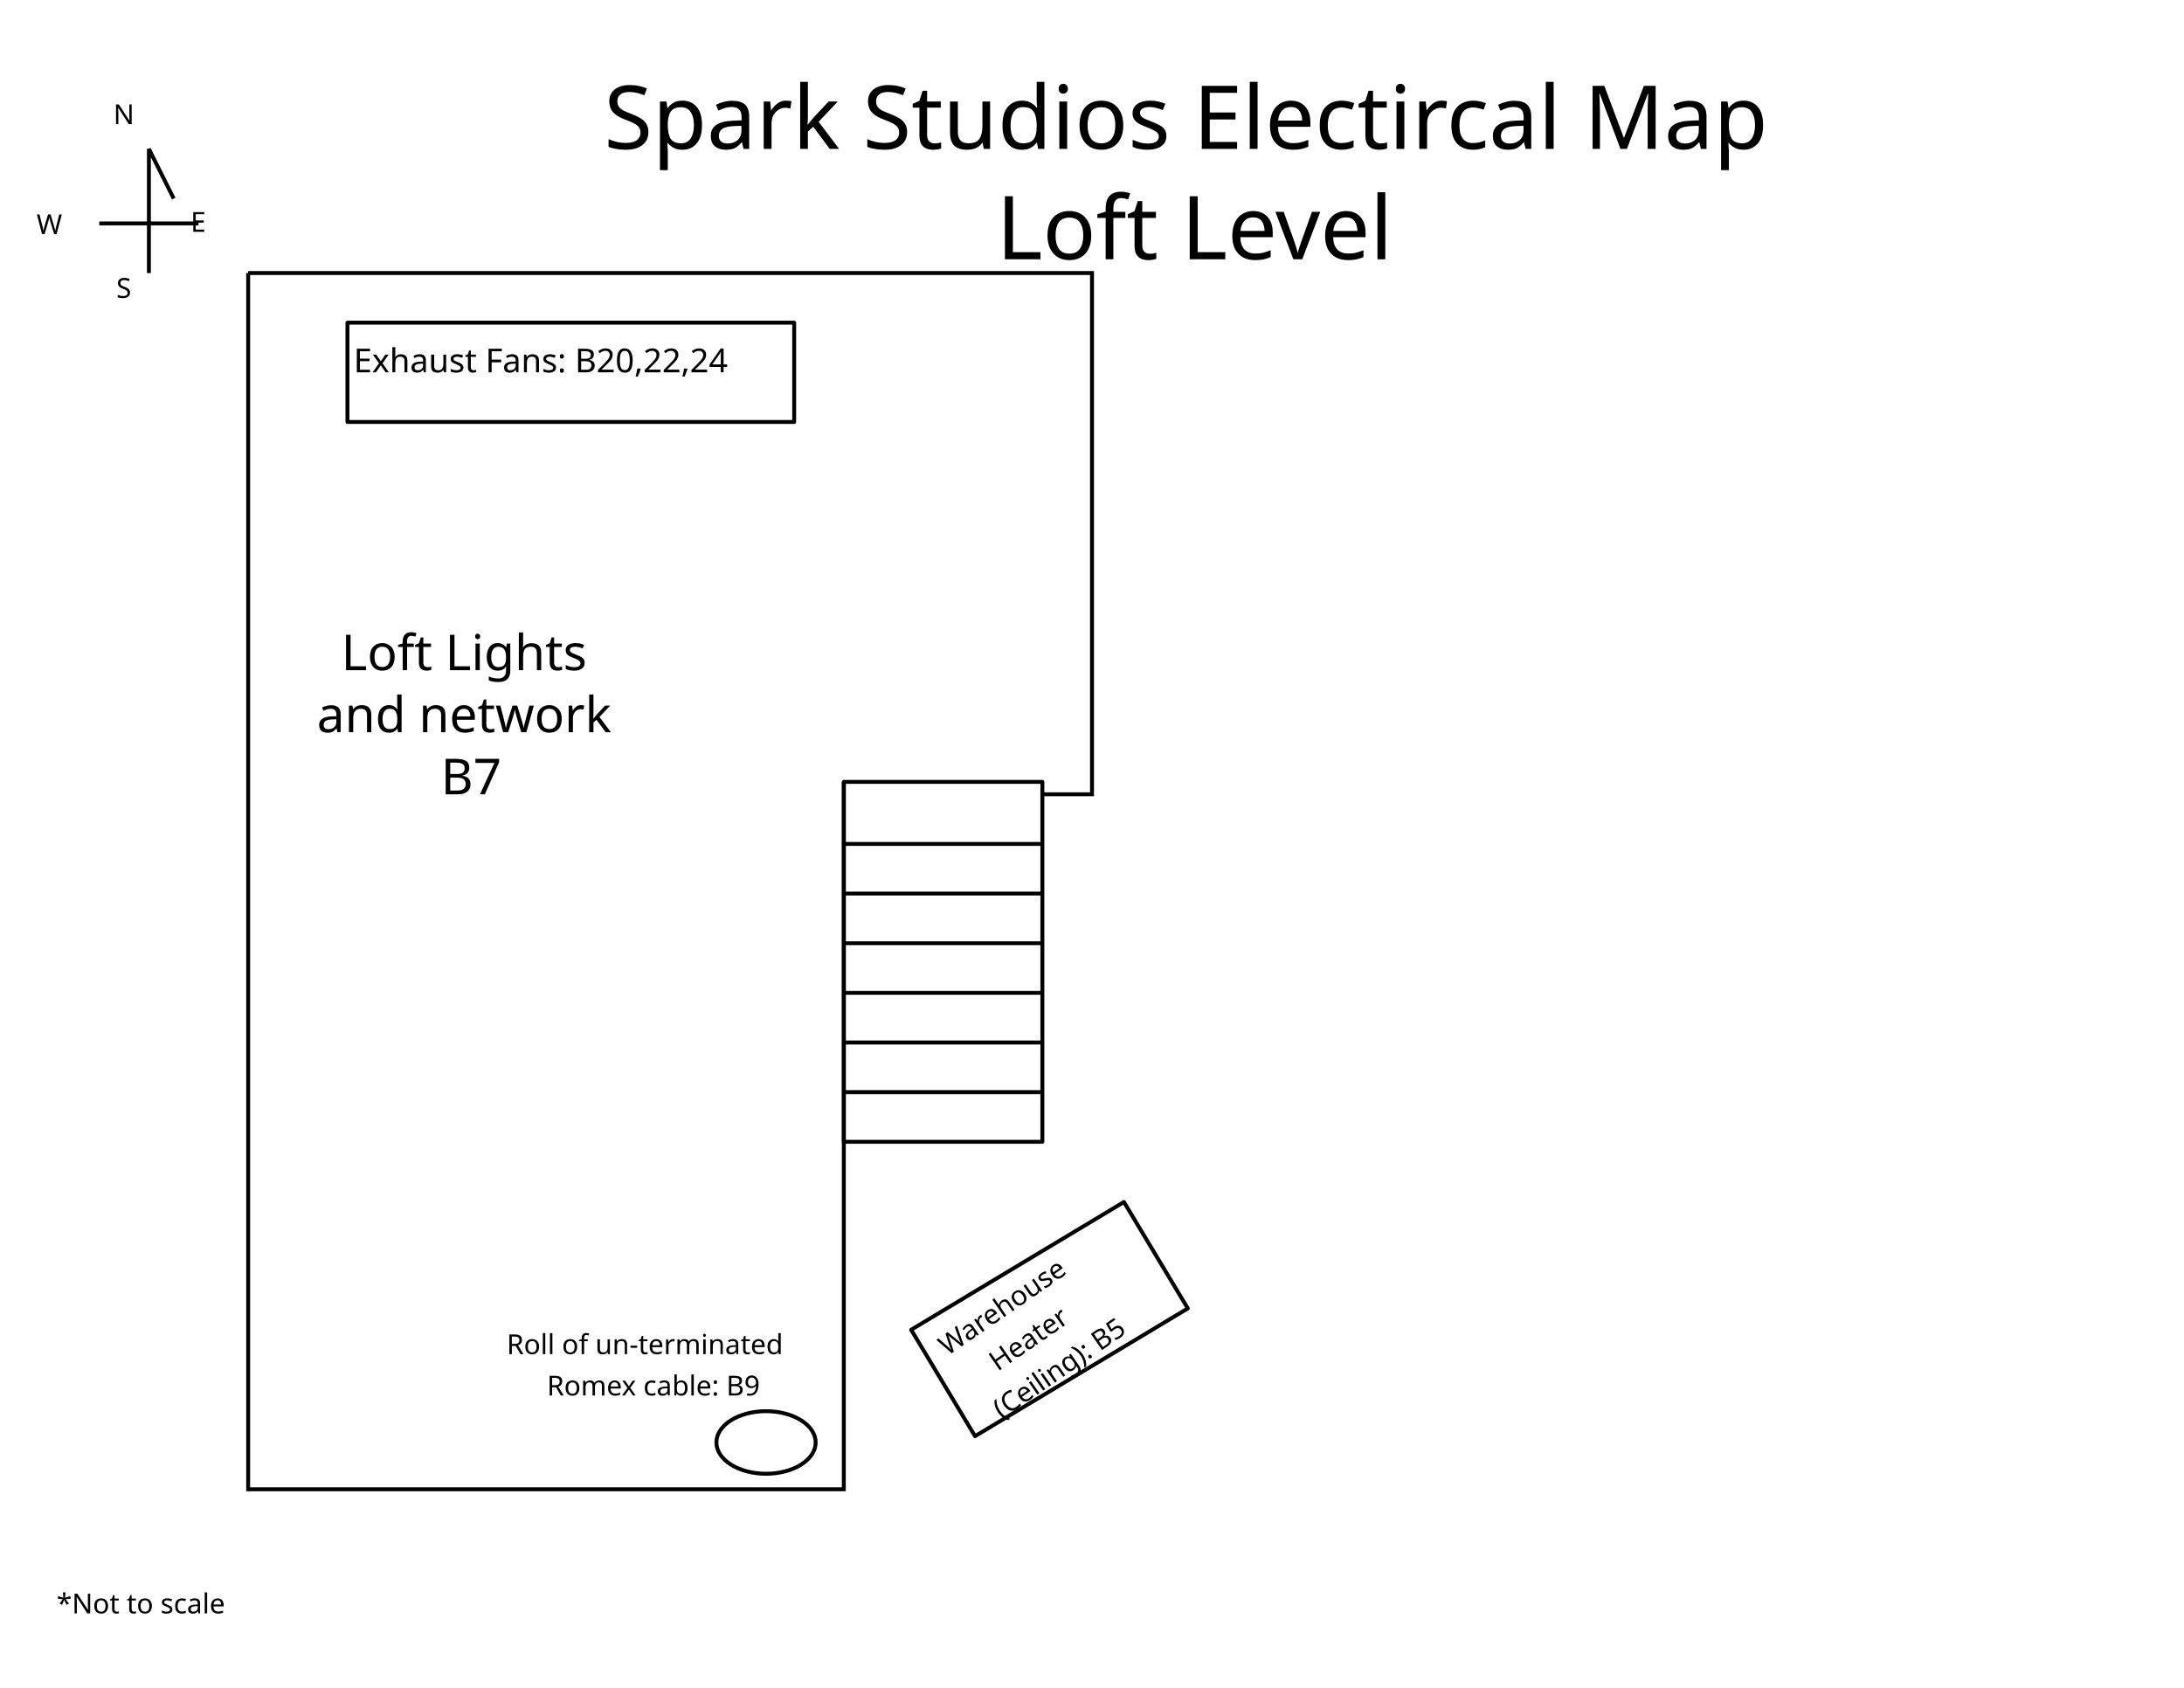
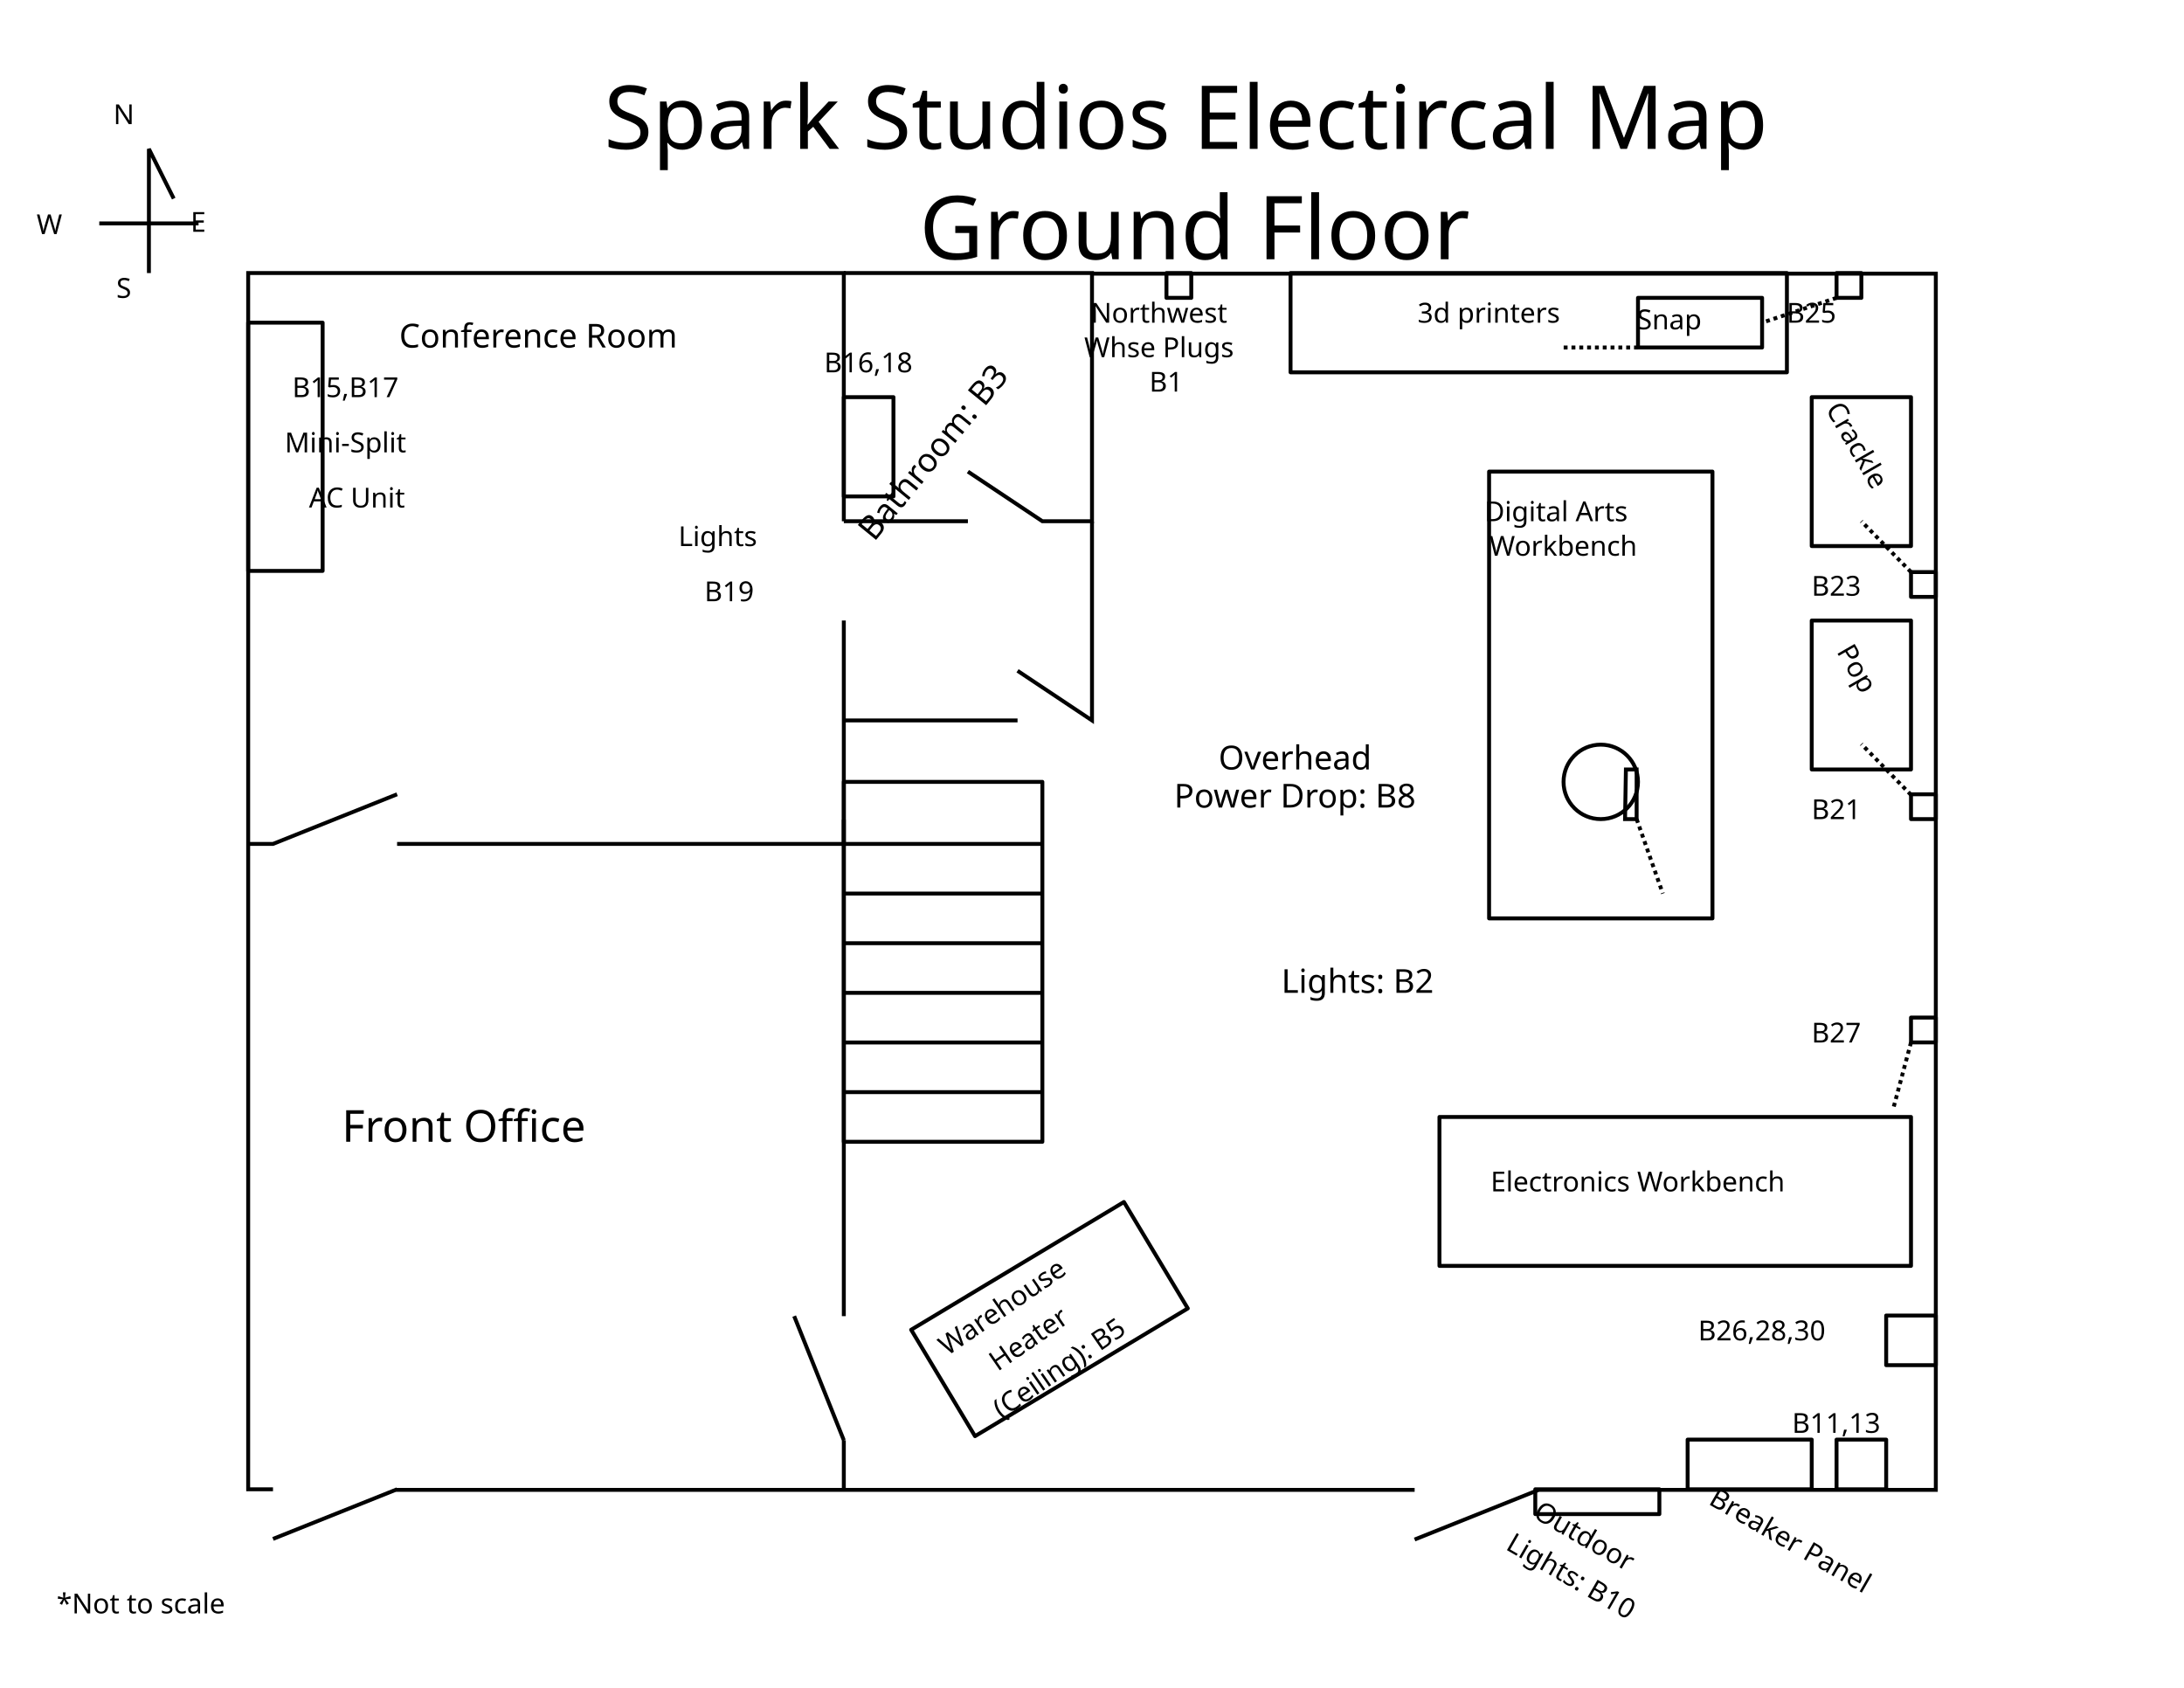
<svg xmlns="http://www.w3.org/2000/svg" width="11in" height="8.5in" viewBox="0 0 279.4 215.9" version="1.1" id="svg1">
  <defs id="defs1" />
-   <g id="layer1" style="display:none">
+   <g id="layer1" style="display:inline">
    <text xml:space="preserve" style="font-size:11.289px;line-height:1.25;font-family:Sans;-inkscape-font-specification:'Sans, Normal';text-align:center;letter-spacing:0px;word-spacing:0px;text-anchor:middle;stroke-width:0.265" x="66.675" y="146.05" id="text3">
      <tspan style="font-style:normal;font-variant:normal;font-weight:normal;font-stretch:normal;font-size:5.644px;font-family:Sans;-inkscape-font-specification:'Sans, Normal';font-variant-ligatures:normal;font-variant-caps:normal;font-variant-numeric:normal;font-variant-east-asian:normal;stroke-width:0.265" x="66.675" y="146.05" id="tspan4">Front Office</tspan>
    </text>
    <text xml:space="preserve" style="font-size:11.289px;line-height:1.25;font-family:Sans;-inkscape-font-specification:'Sans, Normal';text-align:center;letter-spacing:0px;word-spacing:0px;text-anchor:middle;stroke-width:0.265" x="76.2" y="44.45" id="text3-6">
      <tspan style="font-style:normal;font-variant:normal;font-weight:normal;font-stretch:normal;font-size:4.233px;font-family:Sans;-inkscape-font-specification:'Sans, Normal';font-variant-ligatures:normal;font-variant-caps:normal;font-variant-numeric:normal;font-variant-east-asian:normal;stroke-width:0.265" x="76.2" y="44.45" id="tspan4-2">Conference Room</tspan>
    </text>
    <path id="path28" style="fill:none;stroke:#000000;stroke-width:0.5;stroke-linecap:butt;stroke-linejoin:miter;stroke-dasharray:none;stroke-opacity:1" d="M 123.825,66.675 H 107.95 m 15.875,-6.35 9.525,6.35 h 6.35 V 34.925 l -31.75,-10e-7" />
    <g id="g66" style="display:inline">
      <rect style="fill:none;fill-rule:evenodd;stroke:#000000;stroke-width:0.5;stroke-linecap:square;stroke-linejoin:round;stroke-dasharray:none;paint-order:markers stroke fill" id="rect12" width="6.35" height="6.35" x="241.3" y="168.275" />
      <text xml:space="preserve" style="font-size:3.528px;line-height:1.25;font-family:Sans;-inkscape-font-specification:'Sans, Normal';text-align:center;letter-spacing:0px;word-spacing:0px;text-anchor:middle;stroke-width:0.265" x="228.6" y="171.45" id="text13">
        <tspan id="tspan13" style="stroke-width:0.265" x="228.6" y="171.45">B26,28,30</tspan>
      </text>
    </g>
-     <g id="g59">
+     <g id="g59" transform="translate(5.4836358e-6,12.7)">
      <rect style="fill:none;fill-rule:evenodd;stroke:#000000;stroke-width:0.5;stroke-linecap:square;stroke-linejoin:round;stroke-dasharray:none;paint-order:markers stroke fill" id="rect33-1-9" width="3.175" height="3.175" x="244.475" y="88.9" ry="0" />
      <text xml:space="preserve" style="font-size:3.528px;line-height:1.25;font-family:Sans;-inkscape-font-specification:'Sans, Normal';text-align:center;letter-spacing:0px;word-spacing:0px;text-anchor:middle;stroke-width:0.265" x="238.125" y="92.075" id="text34-6-0">
-         <tspan id="tspan34-2-6" style="stroke-width:0.265" x="238.125" y="92.075">B25(?)</tspan>
+         <tspan id="tspan34-2-6" style="stroke-width:0.265" x="238.125" y="92.075">B21</tspan>
      </text>
    </g>
    <g id="g60">
      <rect style="fill:none;fill-rule:evenodd;stroke:#000000;stroke-width:0.5;stroke-linecap:square;stroke-linejoin:round;stroke-dasharray:none;paint-order:markers stroke fill" id="rect33-1-9-1" width="3.175" height="3.175" x="244.475" y="130.163" ry="0" />
      <text xml:space="preserve" style="font-size:3.528px;line-height:1.25;font-family:Sans;-inkscape-font-specification:'Sans, Normal';text-align:center;letter-spacing:0px;word-spacing:0px;text-anchor:middle;stroke-width:0.265" x="238.125" y="133.35" id="text34-6-0-8">
-         <tspan id="tspan34-2-6-0" style="stroke-width:0.265" x="238.125" y="133.35">B27(?)</tspan>
-       </text>
-     </g>
-     <g id="g58" style="display:inline">
+         <tspan id="tspan34-2-6-0" style="stroke-width:0.265" x="238.125" y="133.35">B27</tspan>
+       </text>
+     </g>
+     <g id="g58" style="display:inline" transform="translate(2.6226012e-6,6.349998)">
      <rect style="fill:none;fill-rule:evenodd;stroke:#000000;stroke-width:0.5;stroke-linecap:square;stroke-linejoin:round;stroke-dasharray:none;paint-order:markers stroke fill" id="rect33-1" width="3.175" height="3.175" x="244.475" y="66.825" ry="0" />
      <text xml:space="preserve" style="font-size:3.528px;line-height:1.25;font-family:Sans;-inkscape-font-specification:'Sans, Normal';text-align:center;letter-spacing:0px;word-spacing:0px;text-anchor:middle;stroke-width:0.265" x="238.125" y="69.85" id="text34-6">
-         <tspan id="tspan34-2" style="stroke-width:0.265" x="238.125" y="69.85">B23(?)</tspan>
+         <tspan id="tspan34-2" style="stroke-width:0.265" x="238.125" y="69.85">B23</tspan>
      </text>
    </g>
    <g id="g57" style="display:inline">
      <rect style="fill:none;fill-rule:evenodd;stroke:#000000;stroke-width:0.5;stroke-linecap:square;stroke-linejoin:round;stroke-dasharray:none;paint-order:markers stroke fill" id="rect33" width="3.175" height="3.175" x="234.95" y="34.925" ry="0" />
      <text xml:space="preserve" style="font-size:3.528px;line-height:1.25;font-family:Sans;-inkscape-font-specification:'Sans, Normal';text-align:center;letter-spacing:0px;word-spacing:0px;text-anchor:middle;stroke-width:0.265" x="234.95" y="41.275" id="text34">
-         <tspan id="tspan34" style="stroke-width:0.265" x="234.95" y="41.275">B21(?)</tspan>
+         <tspan id="tspan34" style="stroke-width:0.265" x="234.95" y="41.275">B25</tspan>
      </text>
    </g>
    <g id="g69" style="display:inline">
      <text xml:space="preserve" style="font-size:5.644px;line-height:1.25;font-family:Sans;-inkscape-font-specification:'Sans, Normal';text-align:center;letter-spacing:0px;word-spacing:0px;text-anchor:middle;stroke-width:0.265" x="98.425" y="69.85" id="text5">
        <tspan style="font-style:normal;font-variant:normal;font-weight:normal;font-stretch:normal;font-size:3.528px;font-family:Sans;-inkscape-font-specification:'Sans, Normal';font-variant-ligatures:normal;font-variant-caps:normal;font-variant-numeric:normal;font-variant-east-asian:normal;stroke-width:0.265" x="98.425" y="69.85" id="tspan35">Lights</tspan>
        <tspan style="font-style:normal;font-variant:normal;font-weight:normal;font-stretch:normal;font-size:3.528px;font-family:Sans;-inkscape-font-specification:'Sans, Normal';font-variant-ligatures:normal;font-variant-caps:normal;font-variant-numeric:normal;font-variant-east-asian:normal;stroke-width:0.265" x="98.425" y="76.906" id="tspan36">B19</tspan>
      </text>
    </g>
    <g id="g61" style="display:inline">
      <rect style="fill:none;fill-rule:evenodd;stroke:#000000;stroke-width:0.5;stroke-linecap:square;stroke-linejoin:round;stroke-dasharray:none;paint-order:markers stroke fill" id="rect31" width="6.35" height="12.7" x="107.95" y="50.8" ry="2.3841858e-07" />
      <text xml:space="preserve" style="font-size:3.528px;line-height:1.25;font-family:Sans;-inkscape-font-specification:'Sans, Normal';text-align:center;letter-spacing:0px;word-spacing:0px;text-anchor:middle;stroke-width:0.265" x="114.3" y="47.625" id="text32">
        <tspan id="tspan32" style="stroke-width:0.265" x="114.3" y="47.625">B16,18</tspan>
      </text>
    </g>
    <g id="g68" style="display:inline">
      <rect style="fill:none;fill-rule:evenodd;stroke:#000000;stroke-width:0.5;stroke-linecap:square;stroke-linejoin:round;stroke-dasharray:none;paint-order:markers stroke fill" id="rect7" width="9.525" height="31.75" x="31.75" y="41.275" />
      <text xml:space="preserve" style="font-size:5.644px;line-height:1.25;font-family:Sans;-inkscape-font-specification:'Sans, Normal';text-align:center;letter-spacing:0px;word-spacing:0px;text-anchor:middle;stroke-width:0.265" x="50.8" y="50.8" id="text7">
        <tspan style="font-style:normal;font-variant:normal;font-weight:normal;font-stretch:normal;font-size:3.528px;font-family:Sans;-inkscape-font-specification:'Sans, Normal';font-variant-ligatures:normal;font-variant-caps:normal;font-variant-numeric:normal;font-variant-east-asian:normal;stroke-width:0.265" x="50.8" y="50.8" id="tspan9">B15,B17</tspan>
        <tspan style="font-style:normal;font-variant:normal;font-weight:normal;font-stretch:normal;font-size:3.528px;font-family:Sans;-inkscape-font-specification:'Sans, Normal';font-variant-ligatures:normal;font-variant-caps:normal;font-variant-numeric:normal;font-variant-east-asian:normal;stroke-width:0.265" x="50.8" y="57.856" id="tspan10">Mini-Split</tspan>
        <tspan style="font-style:normal;font-variant:normal;font-weight:normal;font-stretch:normal;font-size:3.528px;font-family:Sans;-inkscape-font-specification:'Sans, Normal';font-variant-ligatures:normal;font-variant-caps:normal;font-variant-numeric:normal;font-variant-east-asian:normal;stroke-width:0.265" x="50.8" y="64.911" id="tspan8">AC Unit</tspan>
      </text>
    </g>
    <g id="g65" style="display:inline">
      <rect style="fill:none;fill-rule:evenodd;stroke:#000000;stroke-width:0.5;stroke-linecap:square;stroke-linejoin:round;stroke-dasharray:none;paint-order:markers stroke fill" id="rect12-7" width="6.35" height="6.35" x="234.95" y="184.15" />
      <text xml:space="preserve" style="font-size:3.528px;line-height:1.25;font-family:Sans;-inkscape-font-specification:'Sans, Normal';text-align:center;letter-spacing:0px;word-spacing:0px;text-anchor:middle;stroke-width:0.265" x="238.125" y="183.281" id="text13-8">
        <tspan id="tspan13-5" style="stroke-width:0.265" x="238.125" y="183.281">B11,13</tspan>
      </text>
    </g>
    <g id="g75" style="display:inline">
      <rect style="fill:none;fill-rule:evenodd;stroke:#000000;stroke-width:0.5;stroke-linecap:square;stroke-linejoin:round;stroke-dasharray:none;paint-order:markers stroke fill" id="rect74" width="15.875" height="3.175" x="196.409" y="190.5" />
      <text xml:space="preserve" style="font-size:4.233px;line-height:1.25;font-family:Sans;-inkscape-font-specification:'Sans, Normal';text-align:center;letter-spacing:0px;word-spacing:0px;text-anchor:middle;display:inline;stroke-width:0.265" x="278.738" y="70.039" id="text12-8" transform="rotate(30)">
        <tspan id="tspan12-7" style="font-style:normal;font-variant:normal;font-weight:normal;font-stretch:normal;font-size:3.528px;font-family:Sans;-inkscape-font-specification:'Sans, Normal';font-variant-ligatures:normal;font-variant-caps:normal;font-variant-numeric:normal;font-variant-east-asian:normal;stroke-width:0.265" x="278.738" y="70.039">Outdoor</tspan>
        <tspan style="font-style:normal;font-variant:normal;font-weight:normal;font-stretch:normal;font-size:3.528px;font-family:Sans;-inkscape-font-specification:'Sans, Normal';font-variant-ligatures:normal;font-variant-caps:normal;font-variant-numeric:normal;font-variant-east-asian:normal;stroke-width:0.265" x="278.738" y="75.331" id="tspan74">Lights: B10</tspan>
      </text>
    </g>
+     <g id="g20" transform="translate(-9.524993)" style="display:inline">
+       <text xml:space="preserve" style="font-size:6.35px;line-height:1.25;font-family:Sans;-inkscape-font-specification:'Sans, Normal';text-align:center;letter-spacing:0px;word-spacing:0px;text-anchor:middle;display:inline;stroke-width:0.265" x="180.975" y="98.425" id="text51-3">
+         <tspan style="font-style:normal;font-variant:normal;font-weight:normal;font-stretch:normal;font-size:4.233px;font-family:Sans;-inkscape-font-specification:'Sans, Normal';font-variant-ligatures:normal;font-variant-caps:normal;font-variant-numeric:normal;font-variant-east-asian:normal;stroke-width:0.265" x="180.975" y="98.425" id="tspan3">Overhead</tspan>
+       </text>
+       <text xml:space="preserve" style="font-size:6.35px;line-height:1.25;font-family:Sans;-inkscape-font-specification:'Sans, Normal';text-align:center;letter-spacing:0px;word-spacing:0px;text-anchor:middle;display:inline;stroke-width:0.265" x="180.975" y="103.295" id="text51-3-3">
+         <tspan style="font-style:normal;font-variant:normal;font-weight:normal;font-stretch:normal;font-size:4.233px;font-family:Sans;-inkscape-font-specification:'Sans, Normal';font-variant-ligatures:normal;font-variant-caps:normal;font-variant-numeric:normal;font-variant-east-asian:normal;stroke-width:0.265" x="180.975" y="103.295" id="tspan3-1">Power Drop: B8</tspan>
+       </text>
+       <circle style="display:inline;opacity:1;fill:none;fill-opacity:1;fill-rule:evenodd;stroke:#000000;stroke-width:0.5;stroke-linecap:butt;stroke-linejoin:miter;stroke-miterlimit:4;stroke-dasharray:none;stroke-dashoffset:0;stroke-opacity:1" id="path1" cx="204.787" cy="100.013" r="4.762" transform="translate(9.524993)" />
+       <path style="display:inline;fill:none;stroke:#000000;stroke-width:0.5;stroke-linecap:butt;stroke-linejoin:miter;stroke-dasharray:none;stroke-opacity:1" d="M 209.376,98.425 V 104.775 h -1.483 l 0.11,-6.35 z" id="path2" transform="translate(9.524993)" />
+     </g>
    <g id="g70" style="display:inline">
      <text xml:space="preserve" style="font-size:11.289px;line-height:1.25;font-family:Sans;-inkscape-font-specification:'Sans, Normal';text-align:center;letter-spacing:0px;word-spacing:0px;text-anchor:middle;stroke-width:0.265" x="41.038" y="130.482" id="text3-6-6" transform="rotate(-50.73943)">
        <tspan style="font-style:normal;font-variant:normal;font-weight:normal;font-stretch:normal;font-size:4.233px;font-family:Sans;-inkscape-font-specification:'Sans, Normal';font-variant-ligatures:normal;font-variant-caps:normal;font-variant-numeric:normal;font-variant-east-asian:normal;stroke-width:0.265" x="41.038" y="130.482" id="tspan30">Bathroom: B3</tspan>
      </text>
    </g>
+     <text xml:space="preserve" style="display:inline;font-size:6.35px;line-height:1.25;font-family:Sans;-inkscape-font-specification:'Sans, Normal';text-align:center;letter-spacing:0px;word-spacing:0px;text-anchor:middle;stroke-width:0.265" x="177.8" y="127" id="text51">
+       <tspan id="tspan51" style="font-style:normal;font-variant:normal;font-weight:normal;font-stretch:normal;font-size:4.233px;font-family:Sans;-inkscape-font-specification:'Sans, Normal';font-variant-ligatures:normal;font-variant-caps:normal;font-variant-numeric:normal;font-variant-east-asian:normal;stroke-width:0.265" x="177.8" y="127">Lights: B2</tspan>
+     </text>
    <g id="g64" style="display:inline">
      <rect style="fill:none;fill-rule:evenodd;stroke:#000000;stroke-width:0.5;stroke-linecap:square;stroke-linejoin:round;stroke-dasharray:none;paint-order:markers stroke fill" id="rect15" width="3.175" height="3.175" x="149.225" y="34.925" />
      <text xml:space="preserve" style="font-size:3.528px;line-height:1.25;font-family:Sans;-inkscape-font-specification:'Sans, Normal';text-align:center;letter-spacing:0px;word-spacing:0px;text-anchor:middle;stroke-width:0.265" x="152.4" y="41.275" id="text16">
-         <tspan id="tspan16" style="stroke-width:0.265" x="152.4" y="41.275">Plugs</tspan>
-         <tspan style="stroke-width:0.265" x="152.4" y="45.685" id="tspan17">B1</tspan>
-       </text>
-     </g>
-     <path id="path37" style="fill:none;stroke:#000000;stroke-width:0.5;stroke-linecap:butt;stroke-linejoin:miter;stroke-dasharray:none;stroke-opacity:1" d="m 180.975,190.5 h -38.1 l -92.075,1e-5 c -0.77,0.22 -0.77,0.22 0,0 m 130.175,6.35 15.875,-6.35 h 50.8 L 247.65,34.925 139.7,34.925 m -9.525,57.15 H 107.95 M 139.7,66.675 v 25.4 l -9.525,-6.35 M 107.95,184.15 v 6.35 m 0,-6.35 -6.35,-15.875 m 6.35,-63.5 V 168.275" />
+         <tspan id="tspan16" style="stroke-width:0.265" x="152.4" y="41.275">Northwest</tspan>
+         <tspan style="stroke-width:0.265" x="152.4" y="45.685" id="tspan24">Whse Plugs</tspan>
+         <tspan style="stroke-width:0.265" x="152.4" y="50.094" id="tspan17">B1</tspan>
+       </text>
+     </g>
+     <path id="path37" style="fill:none;stroke:#000000;stroke-width:0.5;stroke-linecap:butt;stroke-linejoin:miter;stroke-dasharray:none;stroke-opacity:1" d="m 180.975,190.578 h -38.1 l -92.075,1e-5 c -0.77,0.22 -0.77,0.22 0,0 m 130.175,6.35 15.875,-6.35 h 50.8 l 1e-5,-155.575 -107.95,1e-6 m -9.525,57.15 H 107.95 M 139.7,66.753 v 25.4 l -9.525,-6.35 M 107.95,184.228 v 6.35 m 0,-6.35 -6.35,-15.875 m 6.35,-63.5 v 63.5" />
    <path id="path39" style="fill:none;stroke:#000000;stroke-width:0.5;stroke-linecap:butt;stroke-linejoin:miter;stroke-dasharray:none;stroke-opacity:1" d="m 50.8,190.5 -15.875,6.35 m 0,-6.35 -3.175,-1e-5 V 34.925 h 76.2 v 31.75" />
-     <path id="path41" style="fill:none;stroke:#000000;stroke-width:0.5;stroke-linecap:butt;stroke-linejoin:miter;stroke-dasharray:none;stroke-opacity:1" d="m 31.75,107.95 h 3.175 l 15.875,-6.35 m 0,6.35 H 107.95 V 92.075" />
-     <text xml:space="preserve" style="font-size:6.35px;line-height:1.25;font-family:Sans;-inkscape-font-specification:'Sans, Normal';text-align:center;letter-spacing:0px;word-spacing:0px;text-anchor:middle;stroke-width:0.265" x="190.5" y="95.25" id="text51">
-       <tspan id="tspan51" style="font-style:normal;font-variant:normal;font-weight:normal;font-stretch:normal;font-size:4.233px;font-family:Sans;-inkscape-font-specification:'Sans, Normal';font-variant-ligatures:normal;font-variant-caps:normal;font-variant-numeric:normal;font-variant-east-asian:normal;stroke-width:0.265" x="190.5" y="95.25">Lights: B2</tspan>
-     </text>
+     <path id="path41" style="fill:none;stroke:#000000;stroke-width:0.5;stroke-linecap:butt;stroke-linejoin:miter;stroke-dasharray:none;stroke-opacity:1" d="m 31.75,107.95 h 3.175 l 15.875,-6.35 m 0,6.35 H 107.95 V 79.375" />
    <text xml:space="preserve" style="font-size:4.233px;line-height:1.25;font-family:Sans;-inkscape-font-specification:'Sans, Normal';text-align:center;letter-spacing:0px;word-spacing:0px;text-anchor:middle;display:inline;stroke-width:0.265" x="155.575" y="19.05" id="text57">
      <tspan id="tspan57" style="font-style:normal;font-variant:normal;font-weight:normal;font-stretch:normal;font-size:11.289px;font-family:Sans;-inkscape-font-specification:'Sans, Normal';font-variant-ligatures:normal;font-variant-caps:normal;font-variant-numeric:normal;font-variant-east-asian:normal;stroke-width:0.265" x="155.575" y="19.05">Spark Studios Electircal Map</tspan>
      <tspan style="font-style:normal;font-variant:normal;font-weight:normal;font-stretch:normal;font-size:11.289px;font-family:Sans;-inkscape-font-specification:'Sans, Normal';font-variant-ligatures:normal;font-variant-caps:normal;font-variant-numeric:normal;font-variant-east-asian:normal;stroke-width:0.265" x="155.575" y="33.161" id="tspan11">Ground Floor</tspan>
    </text>
    <g id="g67" style="display:inline">
      <rect style="fill:none;fill-rule:evenodd;stroke:#000000;stroke-width:0.5;stroke-linecap:square;stroke-linejoin:round;stroke-dasharray:none;paint-order:markers stroke fill" id="rect11" width="15.875" height="6.35" x="215.9" y="184.15" ry="0" />
      <text xml:space="preserve" style="font-size:4.233px;line-height:1.25;font-family:Sans;-inkscape-font-specification:'Sans, Normal';text-align:center;letter-spacing:0px;word-spacing:0px;text-anchor:middle;stroke-width:0.265" x="300.736" y="57.339" id="text12" transform="rotate(30)">
        <tspan id="tspan12" style="font-style:normal;font-variant:normal;font-weight:normal;font-stretch:normal;font-size:3.528px;font-family:Sans;-inkscape-font-specification:'Sans, Normal';font-variant-ligatures:normal;font-variant-caps:normal;font-variant-numeric:normal;font-variant-east-asian:normal;stroke-width:0.265" x="300.736" y="57.339">Breaker Panel</tspan>
      </text>
    </g>
+     <g id="g6">
+       <rect style="display:inline;fill:none;fill-rule:evenodd;stroke:#000000;stroke-width:0.5;stroke-linecap:square;stroke-linejoin:round;stroke-dasharray:none;paint-order:markers stroke fill" id="rect5-2" width="12.7" height="19.05" x="231.775" y="79.375" />
+       <path style="display:inline;fill:none;stroke:#000000;stroke-width:0.5;stroke-linecap:butt;stroke-linejoin:miter;stroke-dasharray:0.5, 0.5;stroke-dashoffset:0;stroke-opacity:1" d="m 244.475,101.675 -6.35,-6.5" id="path24-7" />
+       <text xml:space="preserve" style="display:inline;font-size:3.528px;line-height:1.25;font-family:Sans;-inkscape-font-specification:'Sans, Normal';text-align:center;letter-spacing:0px;word-spacing:0px;text-anchor:middle;stroke-width:0.265" x="196.052" y="-161.772" id="text6-2" transform="rotate(60)">
+         <tspan id="tspan5-8" style="stroke-width:0.265" x="196.052" y="-161.772">Pop</tspan>
+       </text>
+     </g>
+     <g id="g7" transform="translate(2.6226012e-6,6.349998)">
+       <text xml:space="preserve" style="font-size:3.528px;line-height:1.25;font-family:Sans;-inkscape-font-specification:'Sans, Normal';text-align:center;letter-spacing:0px;word-spacing:0px;text-anchor:middle;stroke-width:0.265" x="165.806" y="-179.235" id="text6" transform="rotate(60)">
+         <tspan id="tspan5" style="stroke-width:0.265" x="165.806" y="-179.235">Crackle</tspan>
+       </text>
+       <rect style="display:inline;fill:none;fill-rule:evenodd;stroke:#000000;stroke-width:0.5;stroke-linecap:square;stroke-linejoin:round;stroke-dasharray:none;paint-order:markers stroke fill" id="rect5" width="12.7" height="19.05" x="231.775" y="44.45" />
+       <path style="display:inline;fill:none;stroke:#000000;stroke-width:0.5;stroke-linecap:butt;stroke-linejoin:miter;stroke-dasharray:0.5, 0.5;stroke-dashoffset:0;stroke-opacity:1" d="m 244.475,73.175 -6.35,-6.5" id="path24" transform="translate(-2.6226012e-6,-6.349998)" />
+     </g>
+     <g id="g26">
+       <rect style="fill:none;fill-rule:evenodd;stroke:#000000;stroke-width:0.5;stroke-linecap:square;stroke-linejoin:round;stroke-dasharray:none;paint-order:markers stroke fill" id="rect8" width="63.5" height="12.7" x="165.1" y="34.925" />
+       <text xml:space="preserve" style="font-size:3.528px;line-height:1.25;font-family:Sans;-inkscape-font-specification:'Sans, Normal';text-align:center;letter-spacing:0px;word-spacing:0px;text-anchor:middle;stroke-width:0.265" x="193.675" y="41.275" id="text18">
+         <tspan id="tspan18" style="stroke-width:0.265" x="193.675" y="41.275">3d printers</tspan>
+       </text>
+       <path style="display:inline;fill:none;stroke:#000000;stroke-width:0.5;stroke-linecap:butt;stroke-linejoin:miter;stroke-dasharray:0.5, 0.5;stroke-dashoffset:0;stroke-opacity:1" d="M 234.95,38.1 225.425,41.275" id="path22" />
+       <g id="g28" style="display:inline">
+         <rect style="fill:none;fill-rule:evenodd;stroke:#000000;stroke-width:0.5;stroke-linecap:square;stroke-linejoin:round;stroke-dasharray:none;paint-order:markers stroke fill" id="rect19" width="15.875" height="6.35" x="209.55" y="38.1" />
+         <text xml:space="preserve" style="font-size:3.528px;line-height:1.25;font-family:Sans;-inkscape-font-specification:'Sans, Normal';text-align:center;letter-spacing:0px;word-spacing:0px;text-anchor:middle;stroke-width:0.265" x="217.675" y="42.123" id="text19">
+           <tspan id="tspan19" style="stroke-width:0.265" x="217.675" y="42.123">Snap</tspan>
+         </text>
+       </g>
+       <path style="display:inline;fill:none;stroke:#000000;stroke-width:0.5;stroke-linecap:butt;stroke-linejoin:miter;stroke-dasharray:0.5, 0.5;stroke-dashoffset:0;stroke-opacity:1" d="m 209.541,44.45 h -9.525" id="path22-6" />
+     </g>
+     <g id="g27">
+       <rect style="display:inline;fill:none;fill-rule:evenodd;stroke:#000000;stroke-width:0.5;stroke-linecap:square;stroke-linejoin:round;stroke-dasharray:none;paint-order:markers stroke fill" id="rect20-8" width="60.325" height="19.05" x="184.15" y="142.875" />
+       <text xml:space="preserve" style="font-size:3.528px;line-height:1.25;font-family:Sans;-inkscape-font-specification:'Sans, Normal';text-align:center;letter-spacing:0px;word-spacing:0px;text-anchor:middle;display:inline;stroke-width:0.265" x="212.725" y="152.4" id="text18-8">
+         <tspan id="tspan18-3" style="stroke-width:0.265" x="212.725" y="152.4">Electronics Workbench</tspan>
+       </text>
+       <path style="display:inline;fill:none;stroke:#000000;stroke-width:0.5;stroke-linecap:butt;stroke-linejoin:miter;stroke-dasharray:0.5, 0.5;stroke-dashoffset:0;stroke-opacity:1" d="m 244.475,133.338 -2.285,8.526" id="path20" />
+     </g>
+     <g id="g25">
+       <text xml:space="preserve" style="font-size:3.528px;line-height:1.25;font-family:Sans;-inkscape-font-specification:'Sans, Normal';text-align:center;letter-spacing:0px;word-spacing:0px;text-anchor:middle;display:inline;stroke-width:0.265" x="203.2" y="66.675" id="text18-5">
+         <tspan id="tspan18-2" style="stroke-width:0.265" x="203.2" y="66.675">Digital Arts</tspan>
+         <tspan style="stroke-width:0.265" x="203.2" y="71.085" id="tspan25">Workbench</tspan>
+       </text>
+       <rect style="display:inline;fill:none;fill-rule:evenodd;stroke:#000000;stroke-width:0.5;stroke-linecap:square;stroke-linejoin:round;stroke-dasharray:none;paint-order:markers stroke fill" id="rect20" width="28.575" height="57.15" x="190.5" y="60.325" />
+       <path style="display:inline;fill:none;stroke:#000000;stroke-width:0.5;stroke-linecap:butt;stroke-linejoin:miter;stroke-dasharray:0.5, 0.5;stroke-dashoffset:0;stroke-opacity:1" d="m 209.376,104.775 3.349,9.525" id="path21" />
+     </g>
  </g>
-   <g id="layer4" style="display:inline">
+   <g id="layer4" style="display:none">
    <path id="path45" style="fill:none;stroke:#000000;stroke-width:0.5;stroke-linecap:butt;stroke-linejoin:miter;stroke-dasharray:none;stroke-opacity:1" d="m 107.95,100.013 v 90.487 H 31.75 V 34.925 m 0,0 H 139.7 V 101.6 h -6.35" />
    <g id="g73">
      <text xml:space="preserve" style="font-size:3.528px;line-height:1.25;font-family:Sans;-inkscape-font-specification:'Sans, Normal';text-align:center;letter-spacing:0px;word-spacing:0px;text-anchor:middle;stroke-width:0.265" x="63.5" y="85.725" id="text48">
        <tspan id="tspan48" style="font-style:normal;font-variant:normal;font-weight:normal;font-stretch:normal;font-size:6.35px;font-family:Sans;-inkscape-font-specification:'Sans, Normal';font-variant-ligatures:normal;font-variant-caps:normal;font-variant-numeric:normal;font-variant-east-asian:normal;stroke-width:0.265" x="63.5" y="85.725">Loft Lights</tspan>
        <tspan style="font-style:normal;font-variant:normal;font-weight:normal;font-stretch:normal;font-size:6.35px;font-family:Sans;-inkscape-font-specification:'Sans, Normal';font-variant-ligatures:normal;font-variant-caps:normal;font-variant-numeric:normal;font-variant-east-asian:normal;stroke-width:0.265" x="63.5" y="93.662" id="tspan49">and network</tspan>
        <tspan style="font-style:normal;font-variant:normal;font-weight:normal;font-stretch:normal;font-size:6.35px;font-family:Sans;-inkscape-font-specification:'Sans, Normal';font-variant-ligatures:normal;font-variant-caps:normal;font-variant-numeric:normal;font-variant-east-asian:normal;stroke-width:0.265" x="63.5" y="101.6" id="tspan50">B7</tspan>
      </text>
    </g>
    <g id="g72">
      <rect style="fill:none;fill-rule:evenodd;stroke:#000000;stroke-width:0.5;stroke-linecap:square;stroke-linejoin:round;stroke-dasharray:none;paint-order:markers stroke fill" id="rect51" width="57.15" height="12.7" x="44.45" y="41.275" />
      <text xml:space="preserve" style="font-size:4.233px;line-height:1.25;font-family:Sans;-inkscape-font-specification:'Sans, Normal';text-align:center;letter-spacing:0px;word-spacing:0px;text-anchor:middle;stroke-width:0.265" x="73.025" y="47.625" id="text52">
        <tspan style="stroke-width:0.265" x="73.025" y="47.625" id="tspan53">Exhaust Fans: B20,22,24</tspan>
      </text>
    </g>
    <g id="g71">
      <ellipse style="opacity:1;fill:none;fill-opacity:1;fill-rule:evenodd;stroke:#000000;stroke-width:0.5;stroke-linecap:butt;stroke-linejoin:miter;stroke-miterlimit:4;stroke-dasharray:none;stroke-dashoffset:0;stroke-opacity:1" id="path54" cx="97.999" cy="184.513" rx="6.35" ry="4.003" />
      <text xml:space="preserve" style="font-size:4.233px;line-height:1.25;font-family:Sans;-inkscape-font-specification:'Sans, Normal';text-align:center;letter-spacing:0px;word-spacing:0px;text-anchor:middle;stroke-width:0.265" x="87.449" y="173.208" id="text54">
        <tspan id="tspan54" style="font-style:normal;font-variant:normal;font-weight:normal;font-stretch:normal;font-size:3.528px;font-family:Sans;-inkscape-font-specification:'Sans, Normal';font-variant-ligatures:normal;font-variant-caps:normal;font-variant-numeric:normal;font-variant-east-asian:normal;stroke-width:0.265" x="87.449" y="173.208">Roll of un-terminated</tspan>
        <tspan style="font-style:normal;font-variant:normal;font-weight:normal;font-stretch:normal;font-size:3.528px;font-family:Sans;-inkscape-font-specification:'Sans, Normal';font-variant-ligatures:normal;font-variant-caps:normal;font-variant-numeric:normal;font-variant-east-asian:normal;stroke-width:0.265" x="87.449" y="178.499" id="tspan55">Romex cable: B9</tspan>
      </text>
    </g>
    <g id="g74" style="display:none">
      <circle style="opacity:1;fill:none;fill-opacity:1;fill-rule:evenodd;stroke:#000000;stroke-width:0.5;stroke-linecap:butt;stroke-linejoin:miter;stroke-miterlimit:4;stroke-dasharray:none;stroke-dashoffset:0;stroke-opacity:1" id="path46" cx="125.412" cy="46.037" r="7.938" />
      <text xml:space="preserve" style="font-size:3.528px;line-height:1.25;font-family:Sans;-inkscape-font-specification:'Sans, Normal';text-align:center;letter-spacing:0px;word-spacing:0px;text-anchor:middle;stroke-width:0.265" x="120.65" y="57.15" id="text46">
        <tspan style="stroke-width:0.265" id="tspan47" x="120.65" y="57.15">Water Heater: B4,6</tspan>
      </text>
    </g>
    <text xml:space="preserve" style="font-size:4.233px;line-height:1.25;font-family:Sans;-inkscape-font-specification:'Sans, Normal';text-align:center;letter-spacing:0px;word-spacing:0px;text-anchor:middle;display:inline;stroke-width:0.265" x="155.575" y="19.05" id="text57-0">
      <tspan id="tspan57-0" style="font-style:normal;font-variant:normal;font-weight:normal;font-stretch:normal;font-size:11.289px;font-family:Sans;-inkscape-font-specification:'Sans, Normal';font-variant-ligatures:normal;font-variant-caps:normal;font-variant-numeric:normal;font-variant-east-asian:normal;stroke-width:0.265" x="155.575" y="19.05">Spark Studios Electircal Map</tspan>
      <tspan style="font-style:normal;font-variant:normal;font-weight:normal;font-stretch:normal;font-size:11.289px;font-family:Sans;-inkscape-font-specification:'Sans, Normal';font-variant-ligatures:normal;font-variant-caps:normal;font-variant-numeric:normal;font-variant-east-asian:normal;stroke-width:0.265" x="155.575" y="33.161" id="tspan11-2">Loft Level</tspan>
    </text>
  </g>
  <g id="layer3" style="display:inline">
    <g id="g44" style="display:inline">
      <rect style="fill:none;fill-rule:evenodd;stroke:#000000;stroke-width:0.5;stroke-linecap:square;stroke-linejoin:round;stroke-dasharray:none;paint-order:markers stroke fill" id="rect18" width="25.4" height="46.038" x="107.95" y="100.013" />
      <path id="path23" style="fill:none;stroke:#000000;stroke-width:0.5;stroke-linecap:butt;stroke-linejoin:miter;stroke-dasharray:none;stroke-opacity:1" d="m 107.95,139.7 h 25.4 m -25.4,-6.35 h 25.4 M 107.95,127 h 25.4 m -25.4,-6.35 h 25.4 m -25.4,-6.35 h 25.4 m -25.4,-6.35 h 25.4" />
    </g>
    <g id="g56">
      <text xml:space="preserve" style="font-size:4.233px;line-height:1.25;font-family:Sans;-inkscape-font-specification:'Sans, Normal';text-align:center;letter-spacing:0px;word-spacing:0px;text-anchor:middle;display:inline;stroke-width:0.265" x="16.088" y="211.616" id="text12-4" transform="rotate(-34.58005)">
        <tspan id="tspan12-3" style="font-style:normal;font-variant:normal;font-weight:normal;font-stretch:normal;font-size:3.528px;font-family:Sans;-inkscape-font-specification:'Sans, Normal';font-variant-ligatures:normal;font-variant-caps:normal;font-variant-numeric:normal;font-variant-east-asian:normal;stroke-width:0.265" x="16.088" y="211.616">Warehouse </tspan>
        <tspan style="font-style:normal;font-variant:normal;font-weight:normal;font-stretch:normal;font-size:3.528px;font-family:Sans;-inkscape-font-specification:'Sans, Normal';font-variant-ligatures:normal;font-variant-caps:normal;font-variant-numeric:normal;font-variant-east-asian:normal;stroke-width:0.265" x="16.088" y="216.908" id="tspan15">Heater</tspan>
        <tspan style="font-style:normal;font-variant:normal;font-weight:normal;font-stretch:normal;font-size:3.528px;font-family:Sans;-inkscape-font-specification:'Sans, Normal';font-variant-ligatures:normal;font-variant-caps:normal;font-variant-numeric:normal;font-variant-east-asian:normal;stroke-width:0.265" x="16.088" y="222.2" id="tspan14">(Ceiling): B5</tspan>
      </text>
      <rect style="display:inline;fill:none;fill-rule:evenodd;stroke:#000000;stroke-width:0.5;stroke-linecap:square;stroke-linejoin:round;stroke-dasharray:none;paint-order:markers stroke fill" id="rect13" width="31.75" height="15.875" x="12.386" y="205.831" transform="rotate(-30.97865)" />
    </g>
    <g id="g55" style="display:inline">
      <path id="path43" style="fill:none;stroke:#000000;stroke-width:0.5;stroke-linecap:butt;stroke-linejoin:miter;stroke-dasharray:none;stroke-opacity:1" d="M 12.7,28.575 H 25.4 M 22.225,25.4 l -3.175,-6.35 1e-6,15.875" />
      <text xml:space="preserve" style="font-size:3.528px;line-height:1.25;font-family:Sans;-inkscape-font-specification:'Sans, Normal';text-align:center;letter-spacing:0px;word-spacing:0px;text-anchor:middle;stroke-width:0.265" x="19.05" y="15.875" id="text44">
        <tspan id="tspan44" style="stroke-width:0.265" x="19.05" y="15.875">N</tspan>
      </text>
      <text xml:space="preserve" style="font-size:3.528px;line-height:1.25;font-family:Sans;-inkscape-font-specification:'Sans, Normal';text-align:center;letter-spacing:0px;word-spacing:0px;text-anchor:middle;stroke-width:0.265" x="19.05" y="38.1" id="text44-6">
        <tspan id="tspan44-4" style="stroke-width:0.265" x="19.05" y="38.1">S</tspan>
      </text>
      <text xml:space="preserve" style="font-size:3.528px;line-height:1.25;font-family:Sans;-inkscape-font-specification:'Sans, Normal';text-align:center;letter-spacing:0px;word-spacing:0px;text-anchor:middle;stroke-width:0.265" x="28.575" y="29.649" id="text44-6-5">
        <tspan id="tspan44-4-2" style="stroke-width:0.265" x="28.575" y="29.649">E</tspan>
      </text>
      <text xml:space="preserve" style="font-size:3.528px;line-height:1.25;font-family:Sans;-inkscape-font-specification:'Sans, Normal';text-align:center;letter-spacing:0px;word-spacing:0px;text-anchor:middle;stroke-width:0.265" x="9.525" y="29.943" id="text44-6-5-6">
        <tspan id="tspan44-4-2-9" style="stroke-width:0.265" x="9.525" y="29.943">W</tspan>
      </text>
    </g>
    <text xml:space="preserve" style="font-size:3.528px;line-height:1.25;font-family:Sans;-inkscape-font-specification:'Sans, Normal';text-align:center;letter-spacing:0px;word-spacing:0px;text-anchor:middle;display:inline;stroke-width:0.265" x="20.313" y="206.375" id="text41">
      <tspan id="tspan41" style="stroke-width:0.265" x="20.313" y="206.375">*Not to scale</tspan>
    </text>
  </g>
</svg>
